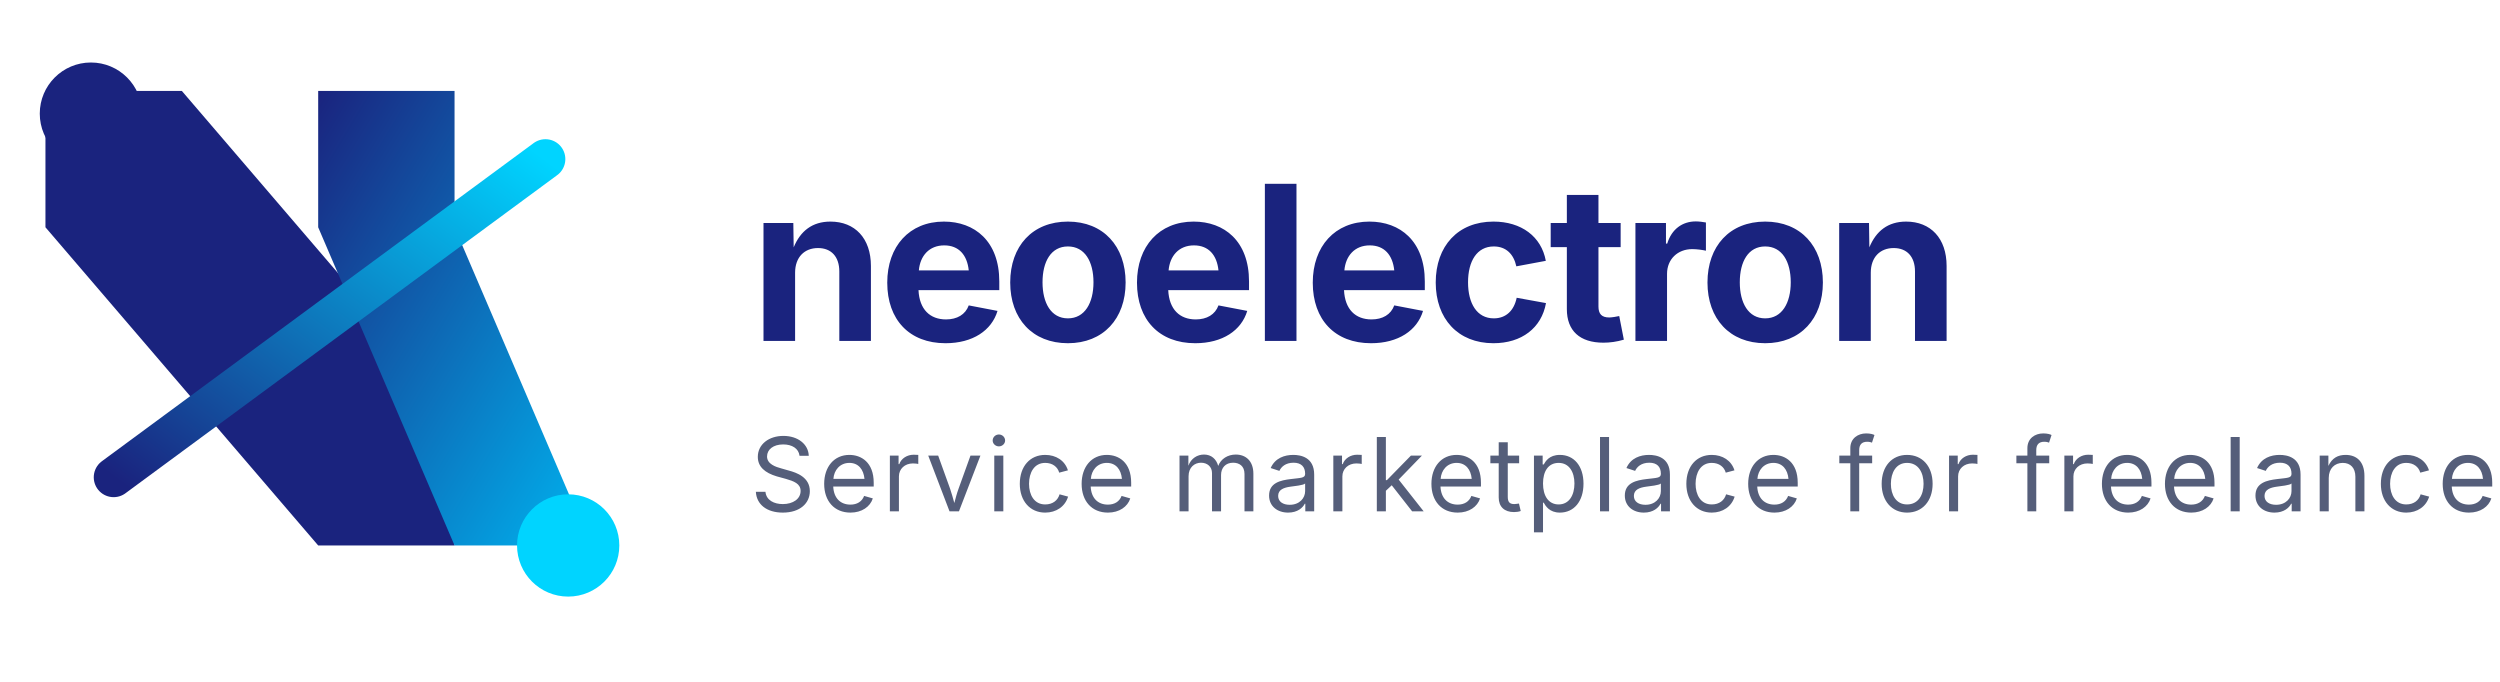
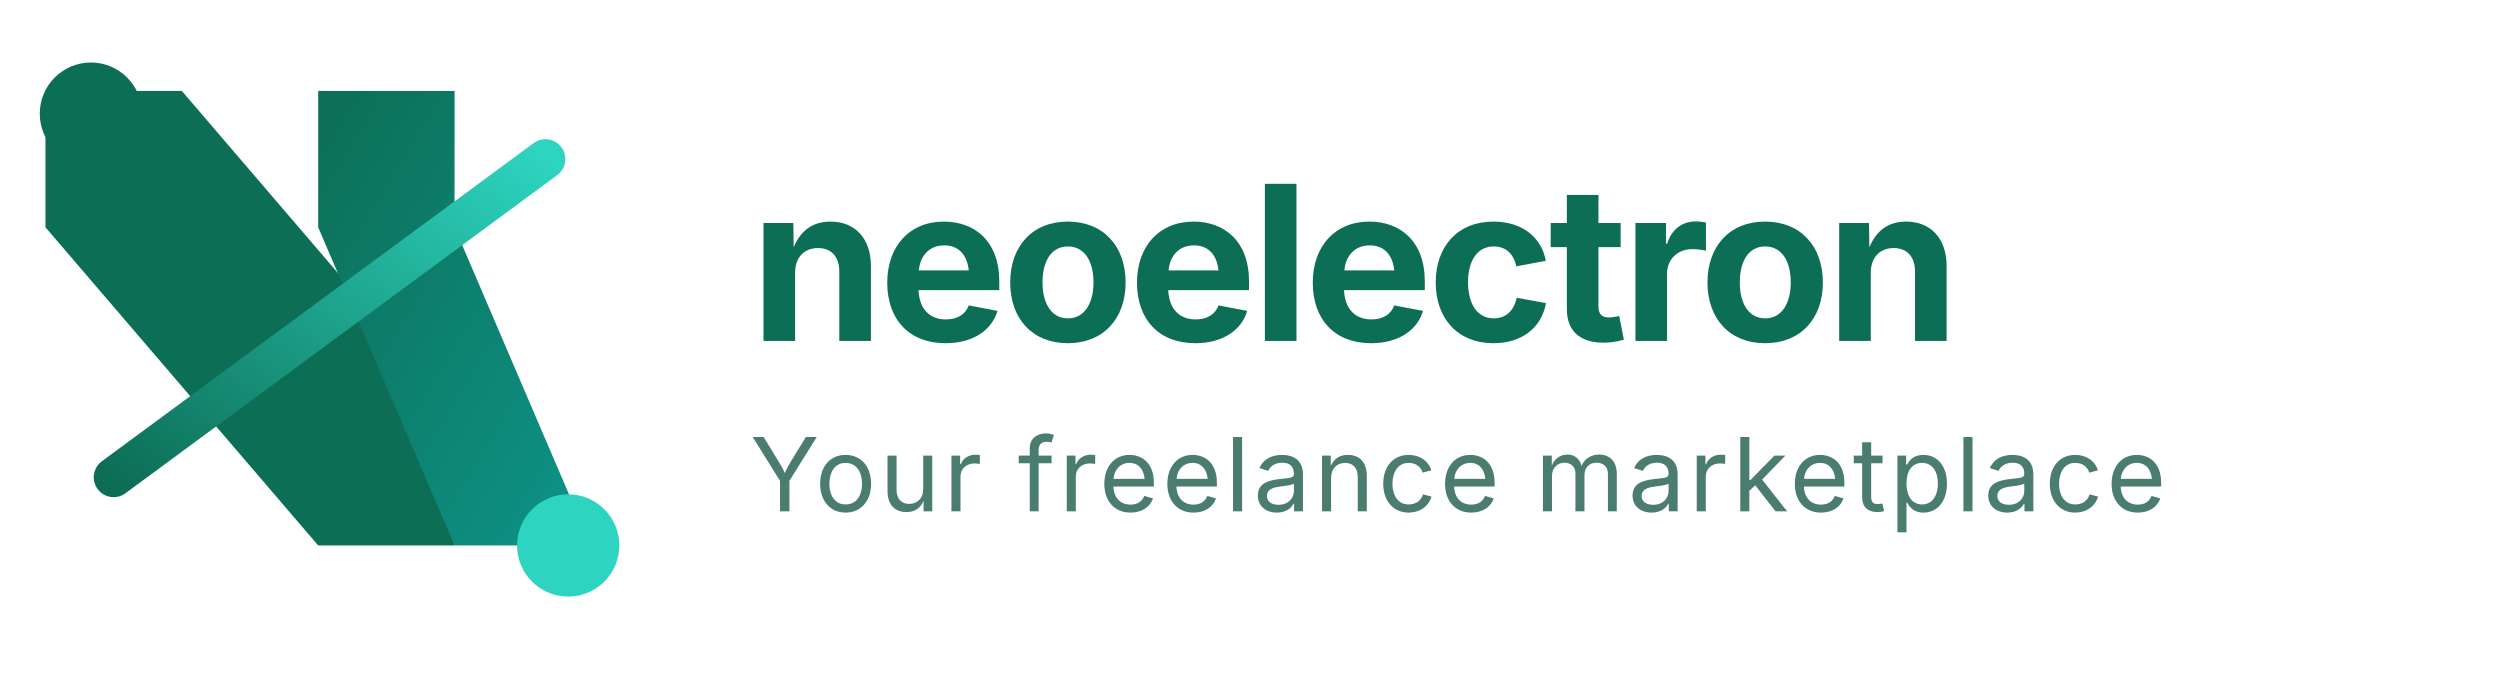
<svg xmlns="http://www.w3.org/2000/svg" width="220" height="60" viewBox="0 0 220 60">
  <defs>
    <linearGradient id="nGrad" x1="0%" y1="0%" x2="100%" y2="100%">
-       <stop offset="0%" style="stop-color:#1a237e" />
-       <stop offset="100%" style="stop-color:#00b4f0" />
+       <stop offset="0%" style="stop-color:#0d6e56" />
+       <stop offset="100%" style="stop-color:#0d9488" />
    </linearGradient>
    <linearGradient id="slashGrad" x1="0%" y1="100%" x2="100%" y2="0%">
-       <stop offset="0%" style="stop-color:#1a237e" />
-       <stop offset="100%" style="stop-color:#00d4ff" />
+       <stop offset="0%" style="stop-color:#0d6e56" />
+       <stop offset="100%" style="stop-color:#2dd4bf" />
    </linearGradient>
  </defs>
-   <polygon points="4,8 16,8 40,36 40,48 28,48 4,20" fill="#1a237e" />
+   <polygon points="4,8 16,8 40,36 40,48 28,48 4,20" fill="#0d6e56" />
  <polygon points="28,8 40,8 40,20 52,48 40,48 28,20" fill="url(#nGrad)" />
  <line x1="10" y1="42" x2="48" y2="14" stroke="url(#slashGrad)" stroke-width="3.5" stroke-linecap="round" />
-   <circle cx="8" cy="10" r="4.5" fill="#1a237e" />
-   <circle cx="50" cy="48" r="4.5" fill="#00d4ff" />
-   <text x="66" y="30" font-family="system-ui,-apple-system,sans-serif" font-size="19" font-weight="700" fill="#1a237e" letter-spacing="-0.5">neoelectron</text>
-   <text x="66" y="45" font-family="system-ui,-apple-system,sans-serif" font-size="9" fill="#555e7a" letter-spacing="0.3">Service marketplace for freelancers</text>
+   <circle cx="8" cy="10" r="4.5" fill="#0d6e56" />
+   <circle cx="50" cy="48" r="4.5" fill="#2dd4bf" />
+   <text x="66" y="30" font-family="system-ui,-apple-system,sans-serif" font-size="19" font-weight="700" fill="#0d6e56" letter-spacing="-0.5">neoelectron</text>
+   <text x="66" y="45" font-family="system-ui,-apple-system,sans-serif" font-size="9" fill="#4a7c6f" letter-spacing="0.3">Your freelance marketplace</text>
</svg>
